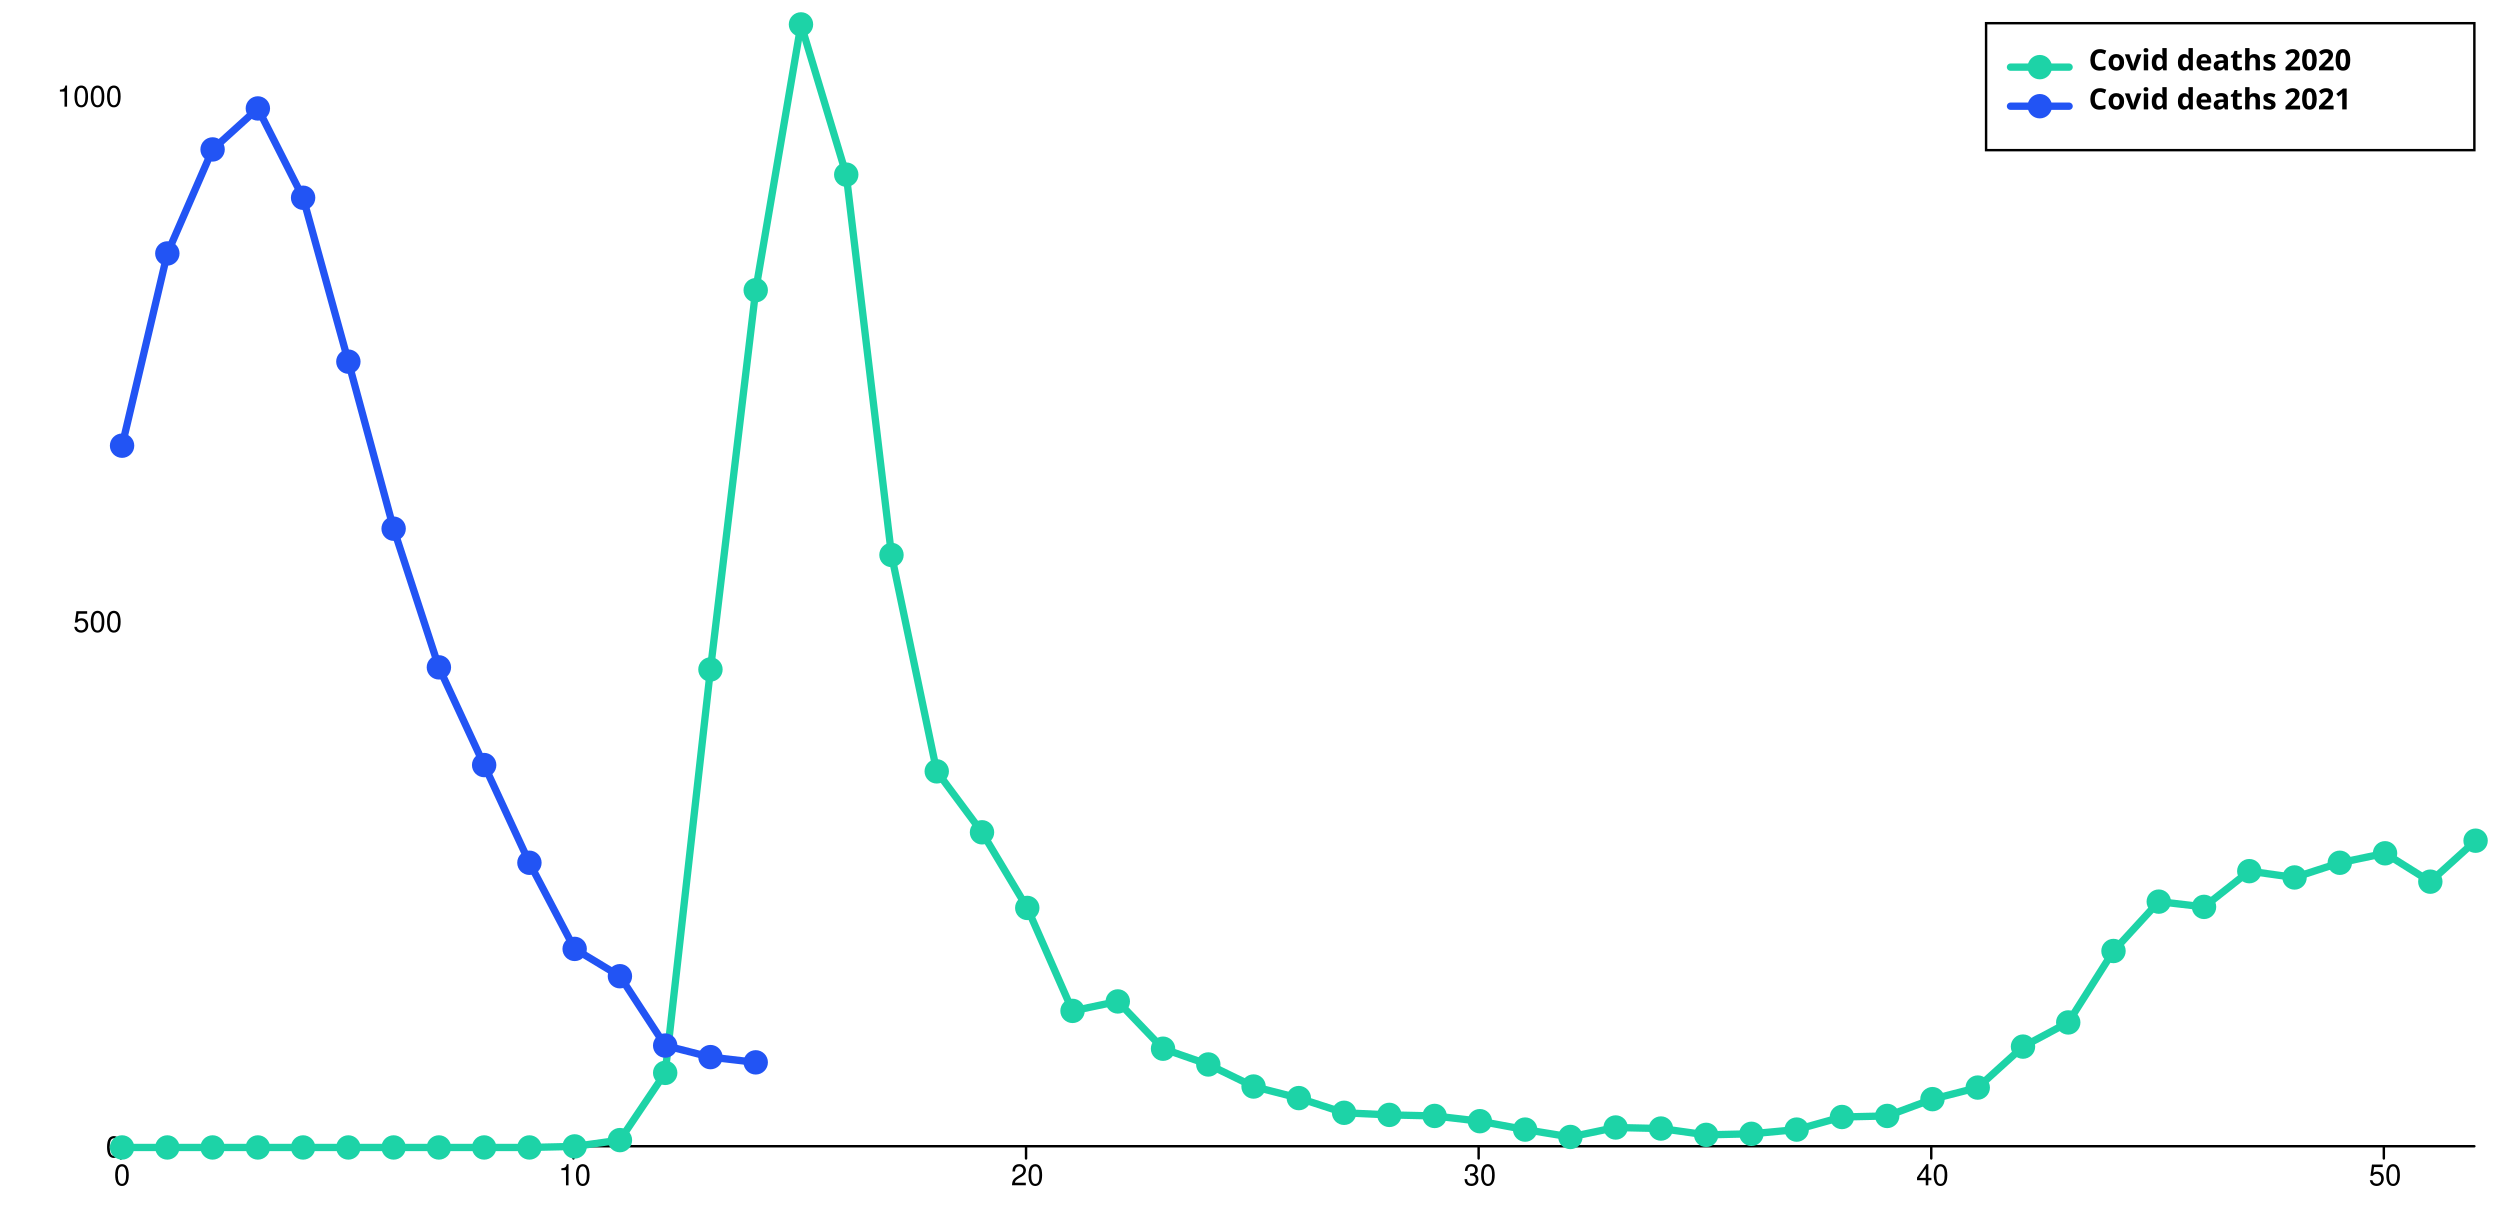
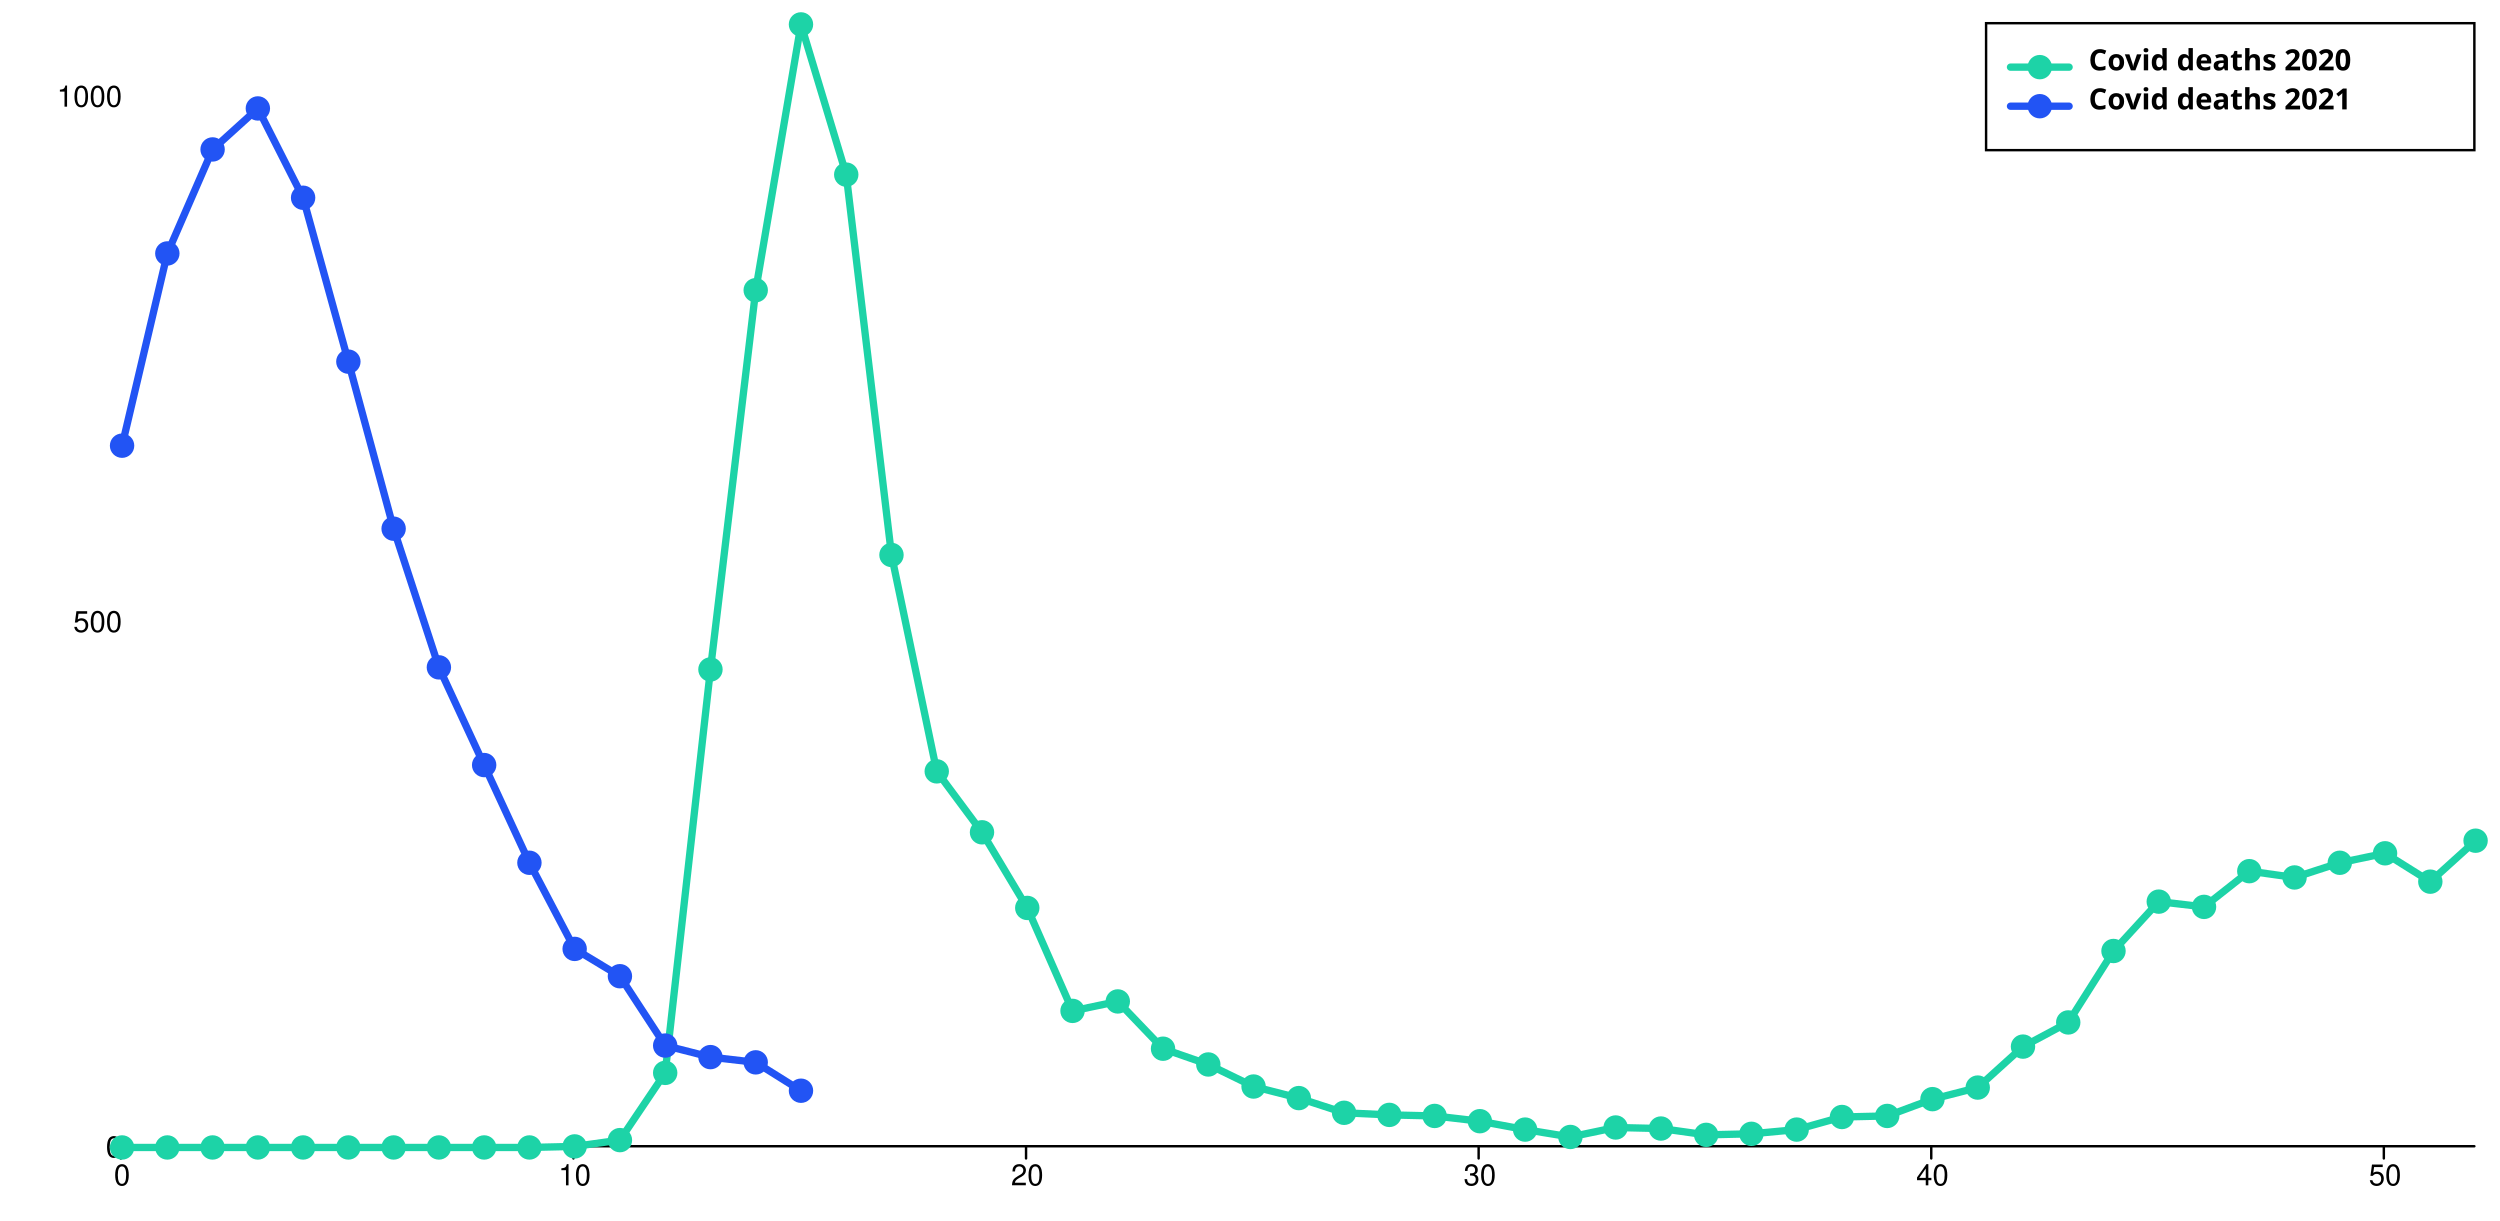
<svg xmlns="http://www.w3.org/2000/svg" width="1024" height="500" viewBox="0 0 1024 500" style="overflow:display" preserveAspectRatio="xMinYMin meet" overflow="visible">
  <defs>
    <style>
	.data-series path.line { fill-opacity: 0; stroke: black; }
	.data-series:hover path.line, .data-series.on path.line { cursor:pointer; }
	.data-series path.line.dotted { stroke-dasharray: 12 20 }
	#covid-deaths-2020-under65:hover path.line, #covid-deaths-2020-under65.on path.line { stroke-width: 5; }
	.data-series-0:hover circle, .data-series-0.on circle { display: inline; cursor:pointer; }
	#covid-deaths-2021-under65:hover path.line, #covid-deaths-2021-under65.on path.line { stroke-width: 5; }
	.data-series-1:hover circle, .data-series-1.on circle { display: inline; cursor:pointer; }
	.key rect { fill:transparent;stroke-width:1;stroke:black; }
	.key text { text-anchor:start;dominant-baseline:hanging;font-weight:bold;fill:black;stroke-width:0;font-family:sans-serif; }
	.graph-grid { font-family: "Helvetica Neue",Helvetica,Arial,"Lucida Grande",sans-serif; }
	.graph-grid line { stroke: black; stroke-width: 1; stroke-linecap: round; }
	.graph-grid.graph-grid-x text { text-anchor: middle; dominant-baseline: hanging; transform: translateY(10px); }
	.graph-grid.graph-grid-y text { text-anchor: end; dominant-baseline: middle; transform: translateX(-10px); }
	</style>
  </defs>
  <g class="graph-grid graph-grid-y">
    <line x1="49.50" y1="469.50" x2="1013.50" y2="469.50" data-left="50" />
    <text x="60" y="470" text-anchor="end">0</text>
    <text x="60" y="254.846" text-anchor="end">500</text>
    <text x="60" y="39.691" text-anchor="end">1000</text>
    <text style="text-anchor:middle;dominant-baseline:hanging;font-weight:bold;transform: translateY(240px) rotate(-90deg);" />
  </g>
  <g class="graph-grid graph-grid-x">
    <line class="tick" x1="49.50" y1="469.50" x2="49.50" y2="474.50" />
    <text x="50" y="470" text-anchor="middle">0</text>
    <line class="tick" x1="234.88" y1="469.50" x2="234.88" y2="474.50" />
    <text x="235.385" y="470" text-anchor="middle">10</text>
    <line class="tick" x1="420.27" y1="469.50" x2="420.27" y2="474.50" />
    <text x="420.769" y="470" text-anchor="middle">20</text>
    <line class="tick" x1="605.65" y1="469.50" x2="605.65" y2="474.50" />
    <text x="606.154" y="470" text-anchor="middle">30</text>
    <line class="tick" x1="791.04" y1="469.50" x2="791.04" y2="474.50" />
    <text x="791.538" y="470" text-anchor="middle">40</text>
    <line class="tick" x1="976.42" y1="469.50" x2="976.42" y2="474.50" />
    <text x="976.923" y="470" text-anchor="middle">50</text>
    <text style="text-anchor:middle;dominant-baseline:hanging;font-weight:bold;transform: translateY(240px) rotate(-90deg);" />
  </g>
  <g id="covid-deaths-2020-under65" class="data-series data-series-0">
    <path d="M 50.00,470.00L 68.54,470.00L 87.08,470.00L 105.62,470.00L 124.15,470.00L 142.69,470.00L 161.23,470.00L 179.77,470.00L 198.31,470.00L 216.85,470.00L 235.38,469.57L 253.92,466.99L 272.46,439.45L 291.00,274.21L 309.54,118.87L 328.08,10.00L 346.62,71.53L 365.15,227.31L 383.69,315.95L 402.23,340.91L 420.77,371.89L 439.31,414.06L 457.85,410.19L 476.38,429.55L 494.92,436.01L 513.46,445.04L 532.00,449.78L 550.54,455.80L 569.08,456.66L 587.62,457.09L 606.15,459.24L 624.69,462.68L 643.23,465.70L 661.77,461.82L 680.31,462.25L 698.85,464.84L 717.38,464.41L 735.92,462.68L 754.46,457.52L 773.00,457.09L 791.54,450.21L 810.08,445.47L 828.62,428.69L 847.15,418.79L 865.69,389.53L 884.23,369.31L 902.77,371.46L 921.31,356.83L 939.85,359.41L 958.38,353.39L 976.92,349.51L 995.46,361.13L 1014.00,344.35" class="line" style="stroke:#1DD3A7" stroke-width="3" stroke-linecap="round" />
    <circle cx="50.00" cy="470.00" data-y="0.00" data-x="0" r="5" fill="#1DD3A7" />
    <circle cx="68.54" cy="470.00" data-y="0.00" data-x="1" r="5" fill="#1DD3A7" />
    <circle cx="87.08" cy="470.00" data-y="0.00" data-x="2" r="5" fill="#1DD3A7" />
    <circle cx="105.62" cy="470.00" data-y="0.00" data-x="3" r="5" fill="#1DD3A7" />
    <circle cx="124.15" cy="470.00" data-y="0.00" data-x="4" r="5" fill="#1DD3A7" />
    <circle cx="142.69" cy="470.00" data-y="0.00" data-x="5" r="5" fill="#1DD3A7" />
    <circle cx="161.23" cy="470.00" data-y="0.00" data-x="6" r="5" fill="#1DD3A7" />
    <circle cx="179.77" cy="470.00" data-y="0.00" data-x="7" r="5" fill="#1DD3A7" />
    <circle cx="198.31" cy="470.00" data-y="0.00" data-x="8" r="5" fill="#1DD3A7" />
    <circle cx="216.85" cy="470.00" data-y="0.00" data-x="9" r="5" fill="#1DD3A7" />
    <circle cx="235.38" cy="469.57" data-y="1.00" data-x="10" r="5" fill="#1DD3A7" />
    <circle cx="253.92" cy="466.99" data-y="7.00" data-x="11" r="5" fill="#1DD3A7" />
    <circle cx="272.46" cy="439.45" data-y="71.00" data-x="12" r="5" fill="#1DD3A7" />
    <circle cx="291.00" cy="274.21" data-y="455.00" data-x="13" r="5" fill="#1DD3A7" />
    <circle cx="309.54" cy="118.87" data-y="816.00" data-x="14" r="5" fill="#1DD3A7" />
    <circle cx="328.08" cy="10.00" data-y="1069.00" data-x="15" r="5" fill="#1DD3A7" />
    <circle cx="346.62" cy="71.53" data-y="926.00" data-x="16" r="5" fill="#1DD3A7" />
    <circle cx="365.15" cy="227.31" data-y="564.00" data-x="17" r="5" fill="#1DD3A7" />
    <circle cx="383.69" cy="315.95" data-y="358.00" data-x="18" r="5" fill="#1DD3A7" />
    <circle cx="402.23" cy="340.91" data-y="300.00" data-x="19" r="5" fill="#1DD3A7" />
    <circle cx="420.77" cy="371.89" data-y="228.00" data-x="20" r="5" fill="#1DD3A7" />
    <circle cx="439.31" cy="414.06" data-y="130.00" data-x="21" r="5" fill="#1DD3A7" />
    <circle cx="457.85" cy="410.19" data-y="139.00" data-x="22" r="5" fill="#1DD3A7" />
    <circle cx="476.38" cy="429.55" data-y="94.00" data-x="23" r="5" fill="#1DD3A7" />
    <circle cx="494.92" cy="436.01" data-y="79.00" data-x="24" r="5" fill="#1DD3A7" />
    <circle cx="513.46" cy="445.04" data-y="58.00" data-x="25" r="5" fill="#1DD3A7" />
    <circle cx="532.00" cy="449.78" data-y="47.00" data-x="26" r="5" fill="#1DD3A7" />
    <circle cx="550.54" cy="455.80" data-y="33.00" data-x="27" r="5" fill="#1DD3A7" />
    <circle cx="569.08" cy="456.66" data-y="31.00" data-x="28" r="5" fill="#1DD3A7" />
    <circle cx="587.62" cy="457.09" data-y="30.00" data-x="29" r="5" fill="#1DD3A7" />
    <circle cx="606.15" cy="459.24" data-y="25.00" data-x="30" r="5" fill="#1DD3A7" />
    <circle cx="624.69" cy="462.68" data-y="17.00" data-x="31" r="5" fill="#1DD3A7" />
    <circle cx="643.23" cy="465.70" data-y="10.00" data-x="32" r="5" fill="#1DD3A7" />
    <circle cx="661.77" cy="461.82" data-y="19.00" data-x="33" r="5" fill="#1DD3A7" />
    <circle cx="680.31" cy="462.25" data-y="18.00" data-x="34" r="5" fill="#1DD3A7" />
    <circle cx="698.85" cy="464.84" data-y="12.00" data-x="35" r="5" fill="#1DD3A7" />
    <circle cx="717.38" cy="464.41" data-y="13.00" data-x="36" r="5" fill="#1DD3A7" />
    <circle cx="735.92" cy="462.68" data-y="17.00" data-x="37" r="5" fill="#1DD3A7" />
    <circle cx="754.46" cy="457.52" data-y="29.00" data-x="38" r="5" fill="#1DD3A7" />
    <circle cx="773.00" cy="457.09" data-y="30.00" data-x="39" r="5" fill="#1DD3A7" />
    <circle cx="791.54" cy="450.21" data-y="46.00" data-x="40" r="5" fill="#1DD3A7" />
    <circle cx="810.08" cy="445.47" data-y="57.00" data-x="41" r="5" fill="#1DD3A7" />
    <circle cx="828.62" cy="428.69" data-y="96.00" data-x="42" r="5" fill="#1DD3A7" />
    <circle cx="847.15" cy="418.79" data-y="119.00" data-x="43" r="5" fill="#1DD3A7" />
    <circle cx="865.69" cy="389.53" data-y="187.00" data-x="44" r="5" fill="#1DD3A7" />
    <circle cx="884.23" cy="369.31" data-y="234.00" data-x="45" r="5" fill="#1DD3A7" />
    <circle cx="902.77" cy="371.46" data-y="229.00" data-x="46" r="5" fill="#1DD3A7" />
    <circle cx="921.31" cy="356.83" data-y="263.00" data-x="47" r="5" fill="#1DD3A7" />
    <circle cx="939.85" cy="359.41" data-y="257.00" data-x="48" r="5" fill="#1DD3A7" />
    <circle cx="958.38" cy="353.39" data-y="271.00" data-x="49" r="5" fill="#1DD3A7" />
    <circle cx="976.92" cy="349.51" data-y="280.00" data-x="50" r="5" fill="#1DD3A7" />
    <circle cx="995.46" cy="361.13" data-y="253.00" data-x="51" r="5" fill="#1DD3A7" />
    <circle cx="1014.00" cy="344.35" data-y="292.00" data-x="52" r="5" fill="#1DD3A7" />
  </g>
  <g id="covid-deaths-2021-under65" class="data-series data-series-1">
-     <path d="M 50.00,182.55L 68.54,103.81L 87.08,61.21L 105.62,44.42L 124.15,81.00L 142.69,148.13L 161.23,216.55L 179.77,273.35L 198.31,313.37L 216.85,353.39L 235.38,388.67L 253.92,399.86L 272.46,428.26L 291.00,432.99L 309.54,435.14" class="line" style="stroke:#2254F4" stroke-width="3" stroke-linecap="round" />
+     <path d="M 50.00,182.55L 68.54,103.81L 87.08,61.21L 105.62,44.42L 124.15,81.00L 142.69,148.13L 161.23,216.55L 179.77,273.35L 198.31,313.37L 216.85,353.39L 235.38,388.67L 253.92,399.86L 272.46,428.26L 291.00,432.99L 309.54,435.14L 328.08,446.76" class="line" style="stroke:#2254F4" stroke-width="3" stroke-linecap="round" />
    <circle cx="50.00" cy="182.55" data-y="668.00" data-x="0" r="5" fill="#2254F4" />
    <circle cx="68.54" cy="103.81" data-y="851.00" data-x="1" r="5" fill="#2254F4" />
    <circle cx="87.08" cy="61.21" data-y="950.00" data-x="2" r="5" fill="#2254F4" />
    <circle cx="105.62" cy="44.42" data-y="989.00" data-x="3" r="5" fill="#2254F4" />
    <circle cx="124.15" cy="81.00" data-y="904.00" data-x="4" r="5" fill="#2254F4" />
    <circle cx="142.69" cy="148.13" data-y="748.00" data-x="5" r="5" fill="#2254F4" />
    <circle cx="161.23" cy="216.55" data-y="589.00" data-x="6" r="5" fill="#2254F4" />
    <circle cx="179.77" cy="273.35" data-y="457.00" data-x="7" r="5" fill="#2254F4" />
    <circle cx="198.31" cy="313.37" data-y="364.00" data-x="8" r="5" fill="#2254F4" />
    <circle cx="216.85" cy="353.39" data-y="271.00" data-x="9" r="5" fill="#2254F4" />
    <circle cx="235.38" cy="388.67" data-y="189.00" data-x="10" r="5" fill="#2254F4" />
    <circle cx="253.92" cy="399.86" data-y="163.00" data-x="11" r="5" fill="#2254F4" />
    <circle cx="272.46" cy="428.26" data-y="97.00" data-x="12" r="5" fill="#2254F4" />
    <circle cx="291.00" cy="432.99" data-y="86.00" data-x="13" r="5" fill="#2254F4" />
    <circle cx="309.54" cy="435.14" data-y="81.00" data-x="14" r="5" fill="#2254F4" />
+     <circle cx="328.08" cy="446.76" data-y="54.00" data-x="15" r="5" fill="#2254F4" />
  </g>
  <g class="key">
    <rect x="813.5" y="9.5" width="200" height="52" />
    <g id="covid-deaths-2020-under65-key">&gt;	<text x="823.5" y="19.5">
        <tspan dx="32" dy="0">Covid deaths 2020</tspan>
      </text>
      <path d="M823.50,27.50 l 24 0" class="line" style="stroke:#1DD3A7" stroke-width="3" stroke-linecap="round" />
      <circle cx="835.50" cy="27.50" r="5" fill="#1DD3A7" />
    </g>
    <g id="covid-deaths-2021-under65-key">&gt;	<text x="823.5" y="35.5">
        <tspan dx="32" dy="0">Covid deaths 2021</tspan>
      </text>
      <path d="M823.50,43.50 l 24 0" class="line" style="stroke:#2254F4" stroke-width="3" stroke-linecap="round" />
      <circle cx="835.50" cy="43.50" r="5" fill="#2254F4" />
    </g>
  </g>
</svg>
